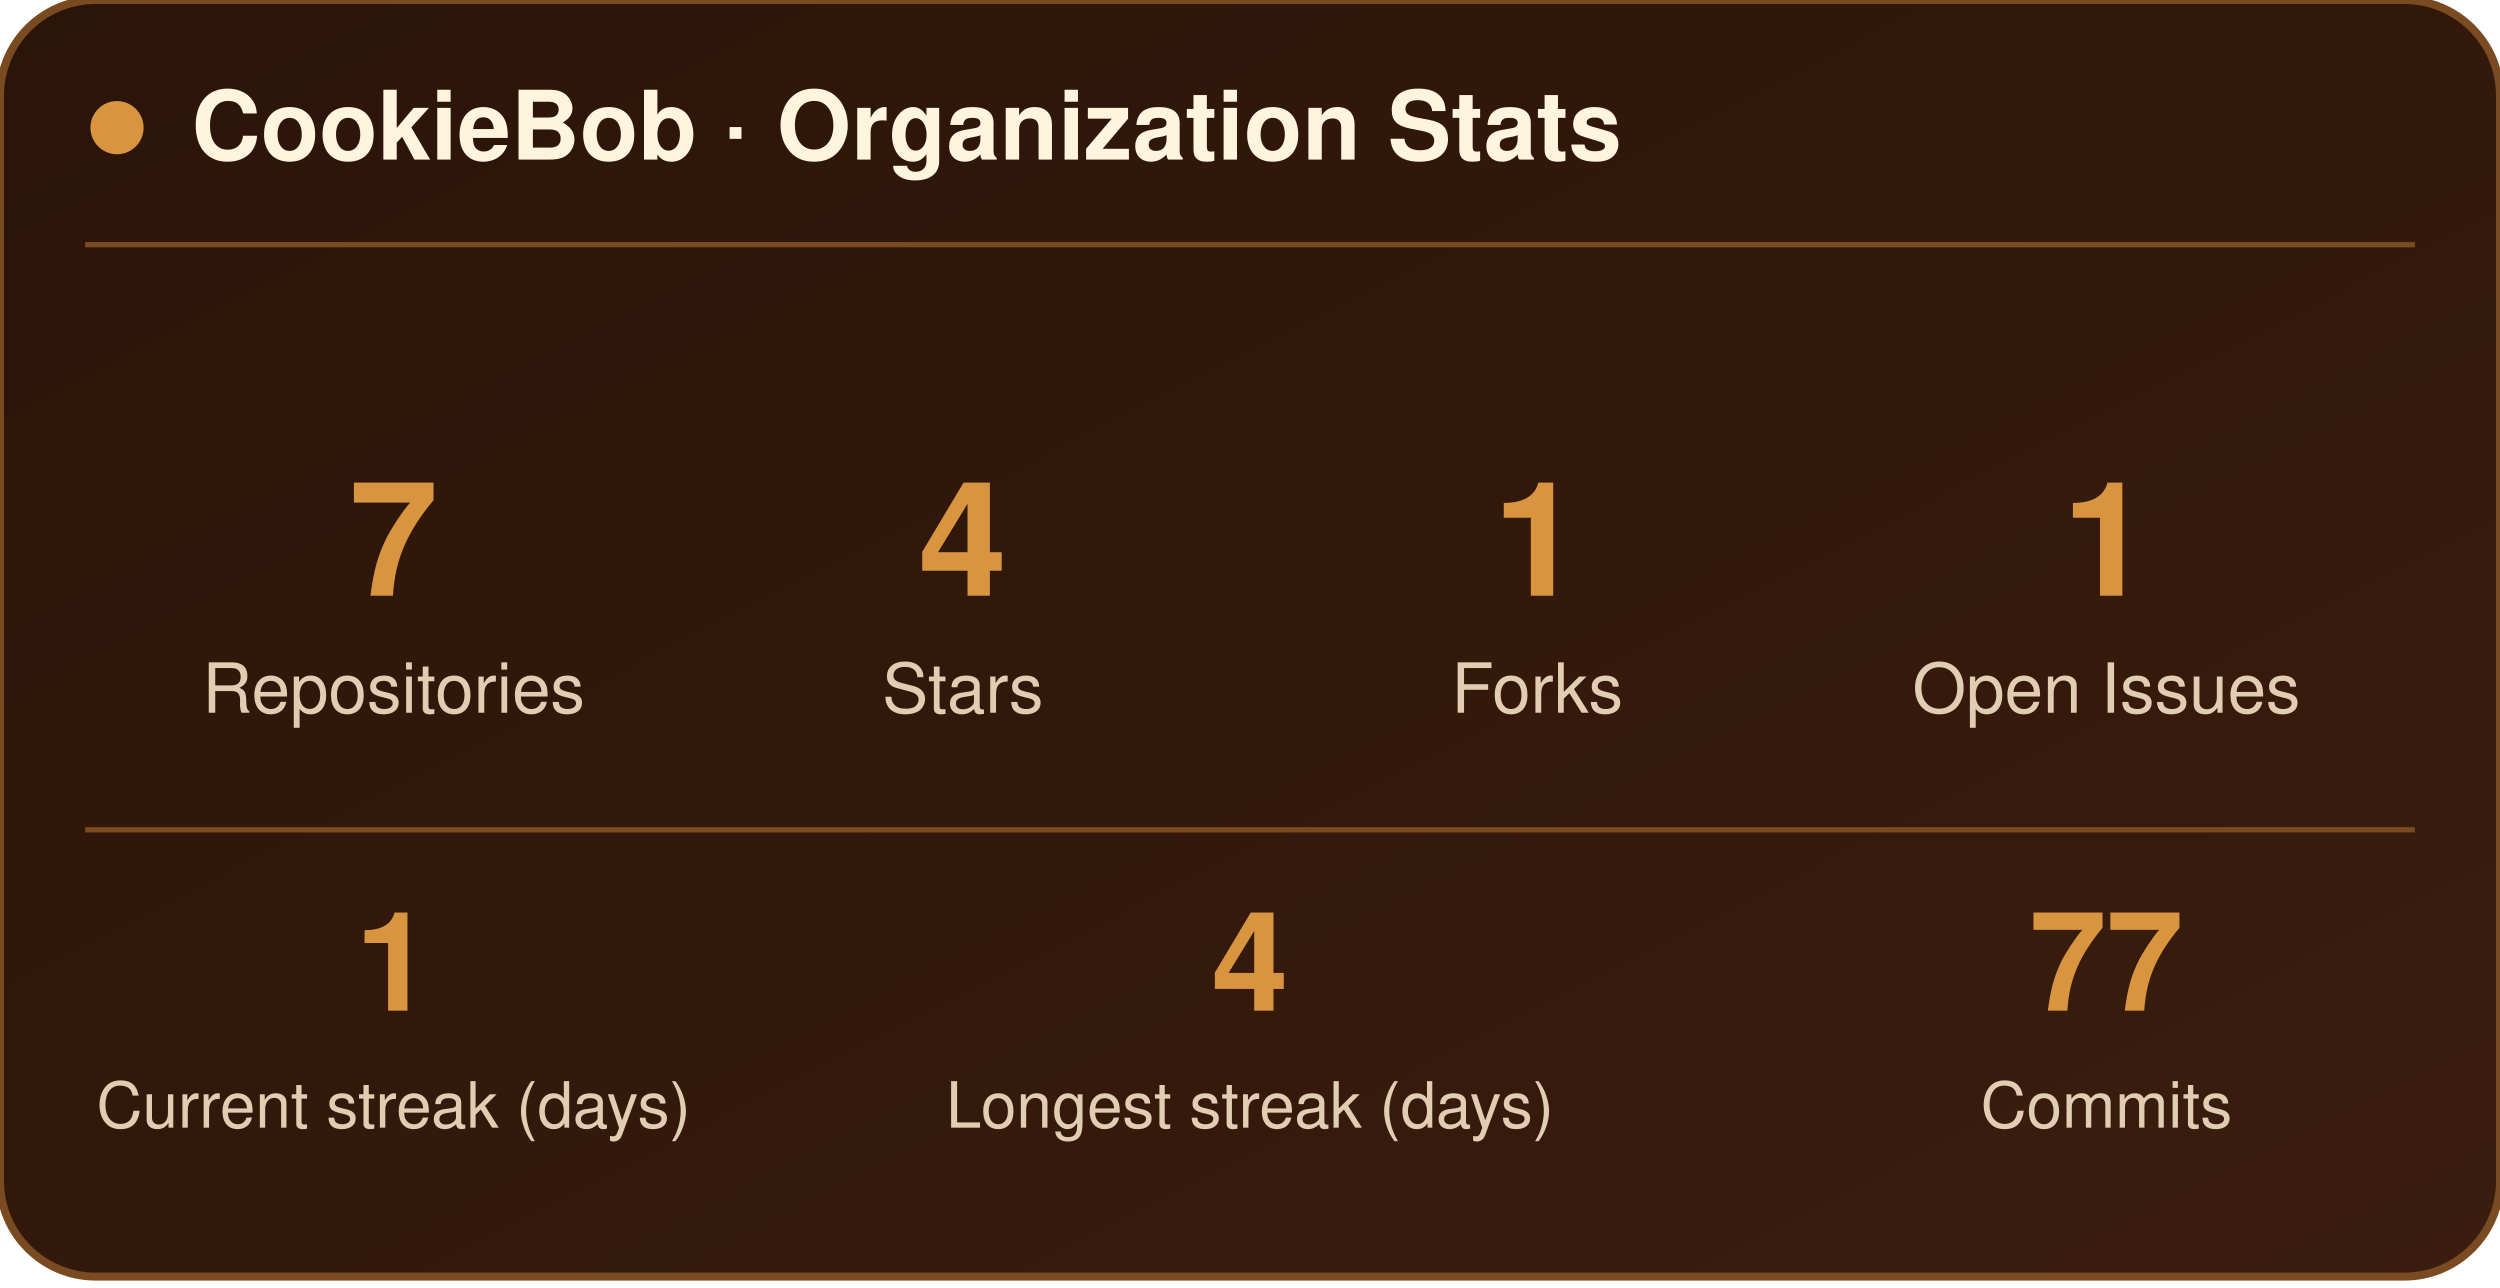
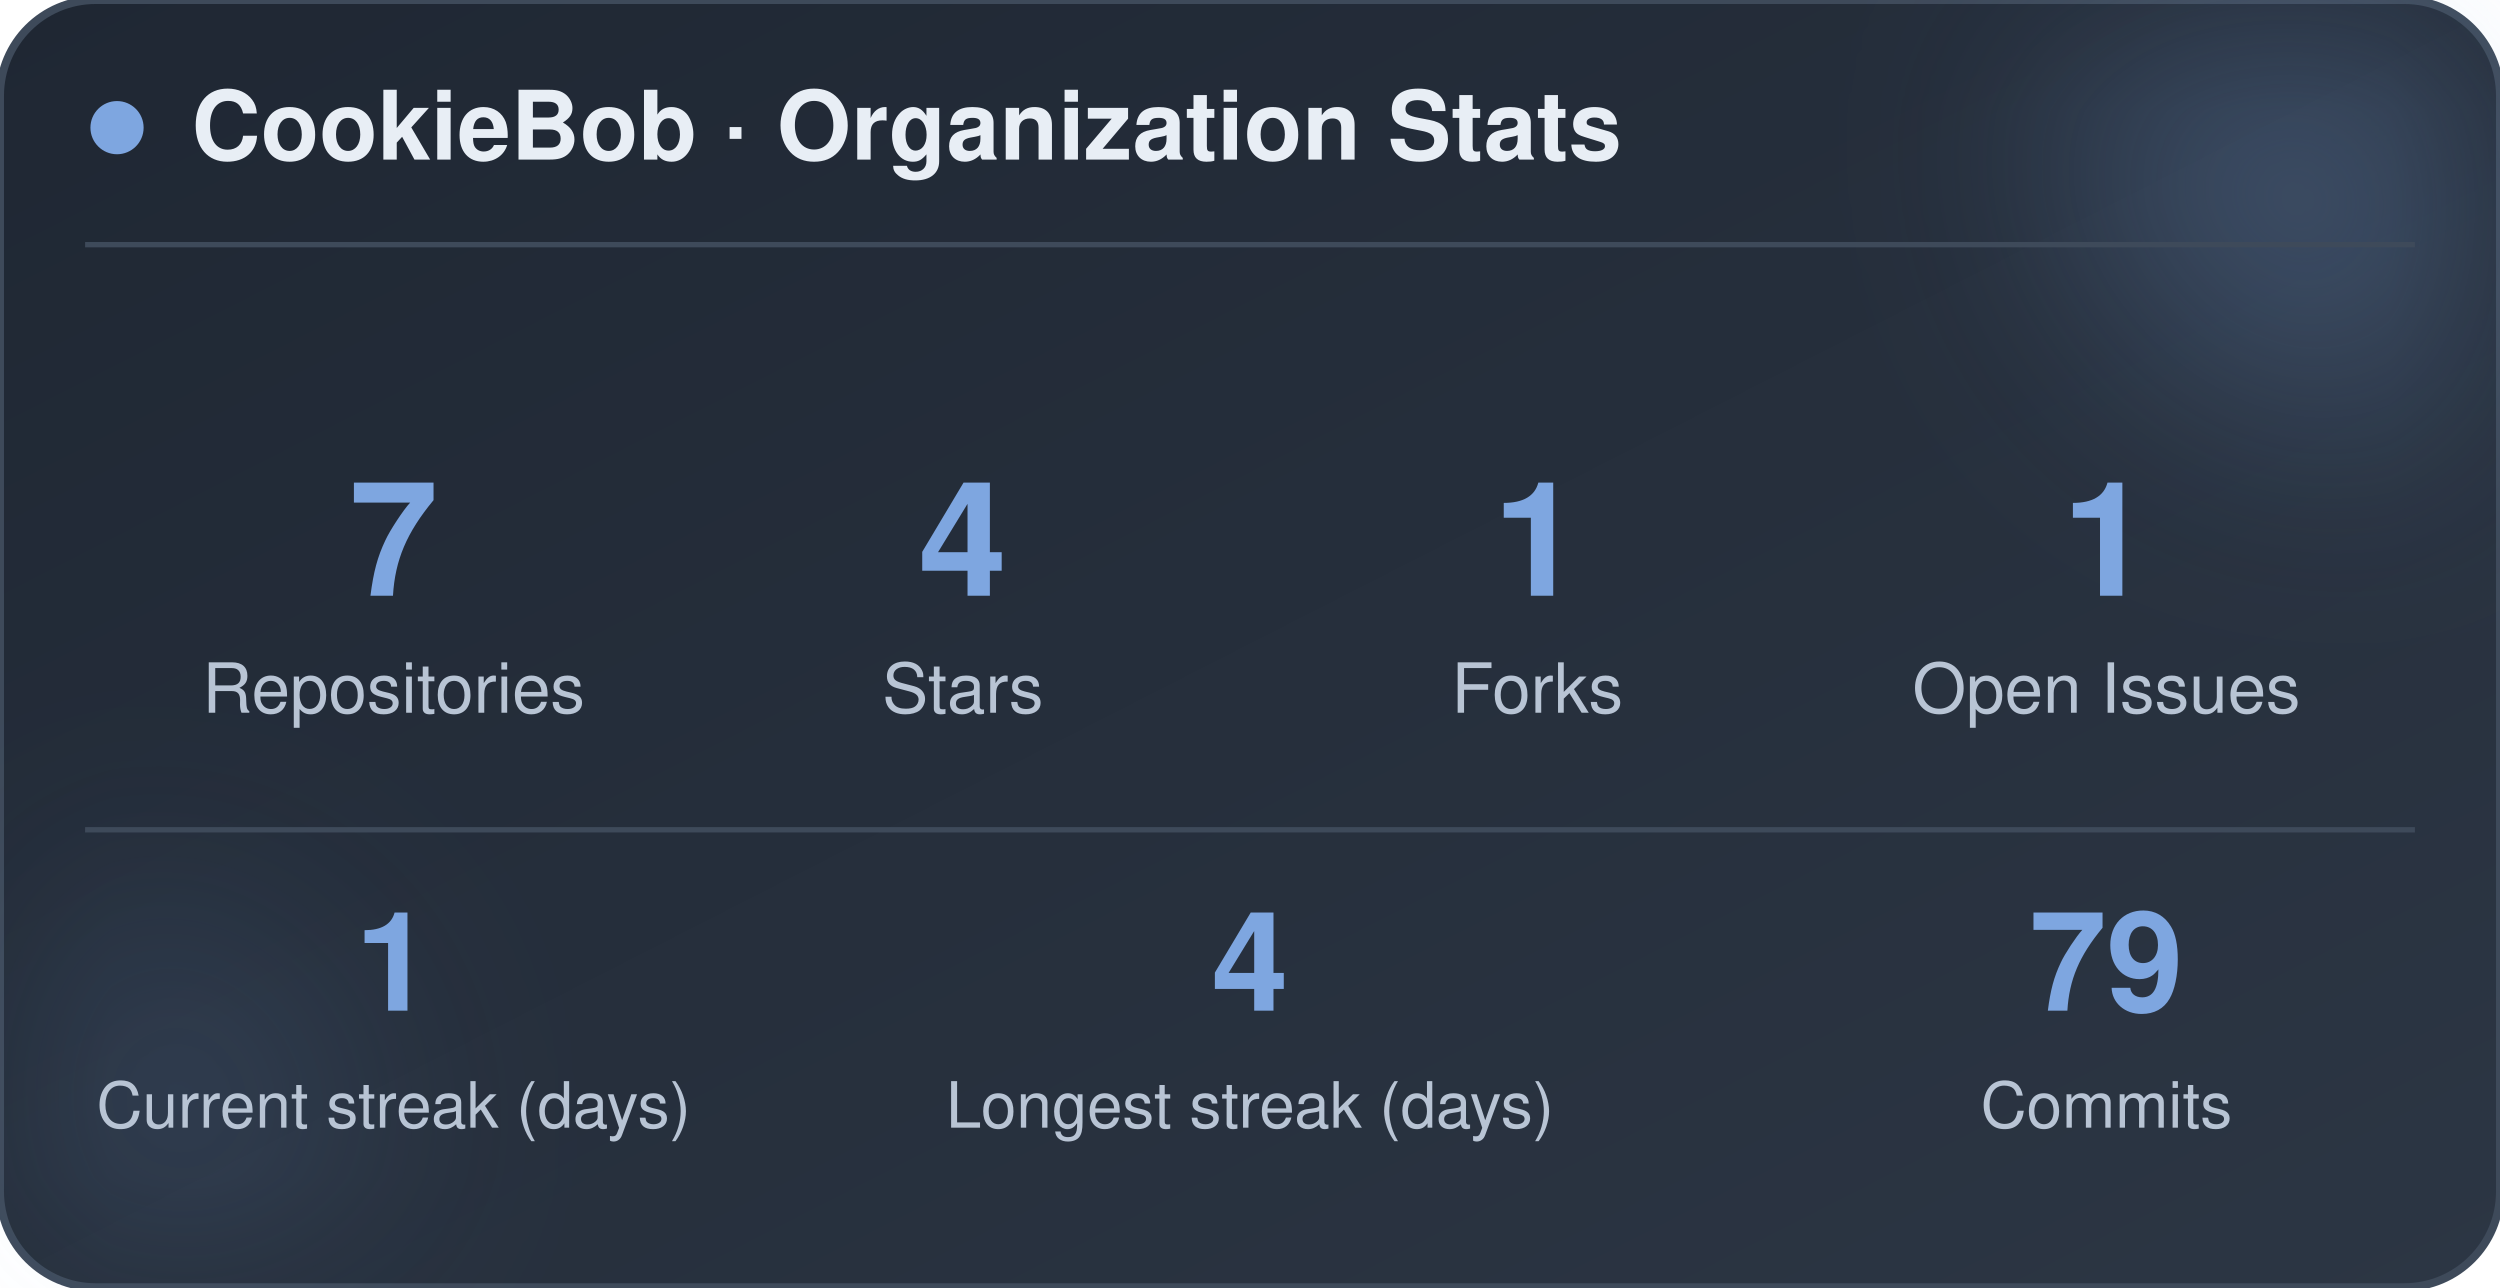
<svg xmlns="http://www.w3.org/2000/svg" width="470" height="242" viewBox="0 0 470 242" role="img" aria-label="CookieBob stats">
  <defs>
    <linearGradient id="bg" x1="0%" y1="0%" x2="100%" y2="100%">
-       <stop offset="0%" stop-color="#2b1408" />
-       <stop offset="100%" stop-color="#3a1d0e" />
+       <stop offset="0%" stop-color="#1f2733" />
+       <stop offset="100%" stop-color="#2c3644" />
    </linearGradient>
+     <filter id="blur" x="-60%" y="-60%" width="220%" height="220%">
+       <feGaussianBlur stdDeviation="22" />
+     </filter>
  </defs>
-   <rect x="0" y="0" width="470" height="240" rx="18" fill="url(#bg)" stroke="#7a4a21" stroke-width="1.5" />
-   <circle cx="22" cy="24" r="5" fill="#d8943f" />
-   <text x="36" y="30" font-family="-apple-system, BlinkMacSystemFont, 'Segoe UI', Helvetica, Arial, sans-serif" font-size="18" font-weight="700" fill="#fff4dd">CookieBob · Organization Stats</text>
-   <line x1="16" y1="46" x2="454" y2="46" stroke="#7a4a21" stroke-width="1" />
-   <text x="74" y="112" text-anchor="middle" font-family="-apple-system, BlinkMacSystemFont, 'Segoe UI', Helvetica, Arial, sans-serif" font-size="30" font-weight="800" fill="#d8943f">7</text>
-   <text x="74" y="134" text-anchor="middle" font-family="-apple-system, BlinkMacSystemFont, 'Segoe UI', Helvetica, Arial, sans-serif" font-size="13" fill="#e0cdb2">Repositories</text>
-   <text x="181" y="112" text-anchor="middle" font-family="-apple-system, BlinkMacSystemFont, 'Segoe UI', Helvetica, Arial, sans-serif" font-size="30" font-weight="800" fill="#d8943f">4</text>
-   <text x="181" y="134" text-anchor="middle" font-family="-apple-system, BlinkMacSystemFont, 'Segoe UI', Helvetica, Arial, sans-serif" font-size="13" fill="#e0cdb2">Stars</text>
-   <text x="289" y="112" text-anchor="middle" font-family="-apple-system, BlinkMacSystemFont, 'Segoe UI', Helvetica, Arial, sans-serif" font-size="30" font-weight="800" fill="#d8943f">1</text>
-   <text x="289" y="134" text-anchor="middle" font-family="-apple-system, BlinkMacSystemFont, 'Segoe UI', Helvetica, Arial, sans-serif" font-size="13" fill="#e0cdb2">Forks</text>
-   <text x="396" y="112" text-anchor="middle" font-family="-apple-system, BlinkMacSystemFont, 'Segoe UI', Helvetica, Arial, sans-serif" font-size="30" font-weight="800" fill="#d8943f">1</text>
-   <text x="396" y="134" text-anchor="middle" font-family="-apple-system, BlinkMacSystemFont, 'Segoe UI', Helvetica, Arial, sans-serif" font-size="13" fill="#e0cdb2">Open Issues</text>
-   <line x1="16" y1="156" x2="454" y2="156" stroke="#7a4a21" stroke-width="1" />
-   <text x="74" y="190" text-anchor="middle" font-family="-apple-system, BlinkMacSystemFont, 'Segoe UI', Helvetica, Arial, sans-serif" font-size="26" font-weight="800" fill="#d8943f">1</text>
-   <text x="74" y="212" text-anchor="middle" font-family="-apple-system, BlinkMacSystemFont, 'Segoe UI', Helvetica, Arial, sans-serif" font-size="12" fill="#e0cdb2">Current streak (days)</text>
-   <text x="235" y="190" text-anchor="middle" font-family="-apple-system, BlinkMacSystemFont, 'Segoe UI', Helvetica, Arial, sans-serif" font-size="26" font-weight="800" fill="#d8943f">4</text>
-   <text x="235" y="212" text-anchor="middle" font-family="-apple-system, BlinkMacSystemFont, 'Segoe UI', Helvetica, Arial, sans-serif" font-size="12" fill="#e0cdb2">Longest streak (days)</text>
-   <text x="396" y="190" text-anchor="middle" font-family="-apple-system, BlinkMacSystemFont, 'Segoe UI', Helvetica, Arial, sans-serif" font-size="26" font-weight="800" fill="#d8943f">77</text>
-   <text x="396" y="212" text-anchor="middle" font-family="-apple-system, BlinkMacSystemFont, 'Segoe UI', Helvetica, Arial, sans-serif" font-size="12" fill="#e0cdb2">Commits</text>
+   <rect x="0" y="0" width="470" height="242" rx="18" fill="url(#bg)" stroke="#3e4a5a" stroke-width="1.5" />
+   <circle cx="444" cy="24" r="54" fill="#7ea6e0" opacity="0.26" filter="url(#blur)" />
+   <circle cx="26" cy="212" r="42" fill="#7ea6e0" opacity="0.14" filter="url(#blur)" />
+   <circle cx="22" cy="24" r="5" fill="#7ea6e0" />
+   <text x="36" y="30" font-family="-apple-system, BlinkMacSystemFont, 'Segoe UI', Helvetica, Arial, sans-serif" font-size="18" font-weight="700" fill="#e8eef5">CookieBob · Organization Stats</text>
+   <line x1="16" y1="46" x2="454" y2="46" stroke="#3e4a5a" stroke-width="1" />
+   <text x="74" y="112" text-anchor="middle" font-family="-apple-system, BlinkMacSystemFont, 'Segoe UI', Helvetica, Arial, sans-serif" font-size="30" font-weight="800" fill="#7ea6e0">7</text>
+   <text x="74" y="134" text-anchor="middle" font-family="-apple-system, BlinkMacSystemFont, 'Segoe UI', Helvetica, Arial, sans-serif" font-size="13" fill="#b8c4d4">Repositories</text>
+   <text x="181" y="112" text-anchor="middle" font-family="-apple-system, BlinkMacSystemFont, 'Segoe UI', Helvetica, Arial, sans-serif" font-size="30" font-weight="800" fill="#7ea6e0">4</text>
+   <text x="181" y="134" text-anchor="middle" font-family="-apple-system, BlinkMacSystemFont, 'Segoe UI', Helvetica, Arial, sans-serif" font-size="13" fill="#b8c4d4">Stars</text>
+   <text x="289" y="112" text-anchor="middle" font-family="-apple-system, BlinkMacSystemFont, 'Segoe UI', Helvetica, Arial, sans-serif" font-size="30" font-weight="800" fill="#7ea6e0">1</text>
+   <text x="289" y="134" text-anchor="middle" font-family="-apple-system, BlinkMacSystemFont, 'Segoe UI', Helvetica, Arial, sans-serif" font-size="13" fill="#b8c4d4">Forks</text>
+   <text x="396" y="112" text-anchor="middle" font-family="-apple-system, BlinkMacSystemFont, 'Segoe UI', Helvetica, Arial, sans-serif" font-size="30" font-weight="800" fill="#7ea6e0">1</text>
+   <text x="396" y="134" text-anchor="middle" font-family="-apple-system, BlinkMacSystemFont, 'Segoe UI', Helvetica, Arial, sans-serif" font-size="13" fill="#b8c4d4">Open Issues</text>
+   <line x1="16" y1="156" x2="454" y2="156" stroke="#3e4a5a" stroke-width="1" />
+   <text x="74" y="190" text-anchor="middle" font-family="-apple-system, BlinkMacSystemFont, 'Segoe UI', Helvetica, Arial, sans-serif" font-size="26" font-weight="800" fill="#7ea6e0">1</text>
+   <text x="74" y="212" text-anchor="middle" font-family="-apple-system, BlinkMacSystemFont, 'Segoe UI', Helvetica, Arial, sans-serif" font-size="12" fill="#b8c4d4">Current streak (days)</text>
+   <text x="235" y="190" text-anchor="middle" font-family="-apple-system, BlinkMacSystemFont, 'Segoe UI', Helvetica, Arial, sans-serif" font-size="26" font-weight="800" fill="#7ea6e0">4</text>
+   <text x="235" y="212" text-anchor="middle" font-family="-apple-system, BlinkMacSystemFont, 'Segoe UI', Helvetica, Arial, sans-serif" font-size="12" fill="#b8c4d4">Longest streak (days)</text>
+   <text x="396" y="190" text-anchor="middle" font-family="-apple-system, BlinkMacSystemFont, 'Segoe UI', Helvetica, Arial, sans-serif" font-size="26" font-weight="800" fill="#7ea6e0">79</text>
+   <text x="396" y="212" text-anchor="middle" font-family="-apple-system, BlinkMacSystemFont, 'Segoe UI', Helvetica, Arial, sans-serif" font-size="12" fill="#b8c4d4">Commits</text>
</svg>
